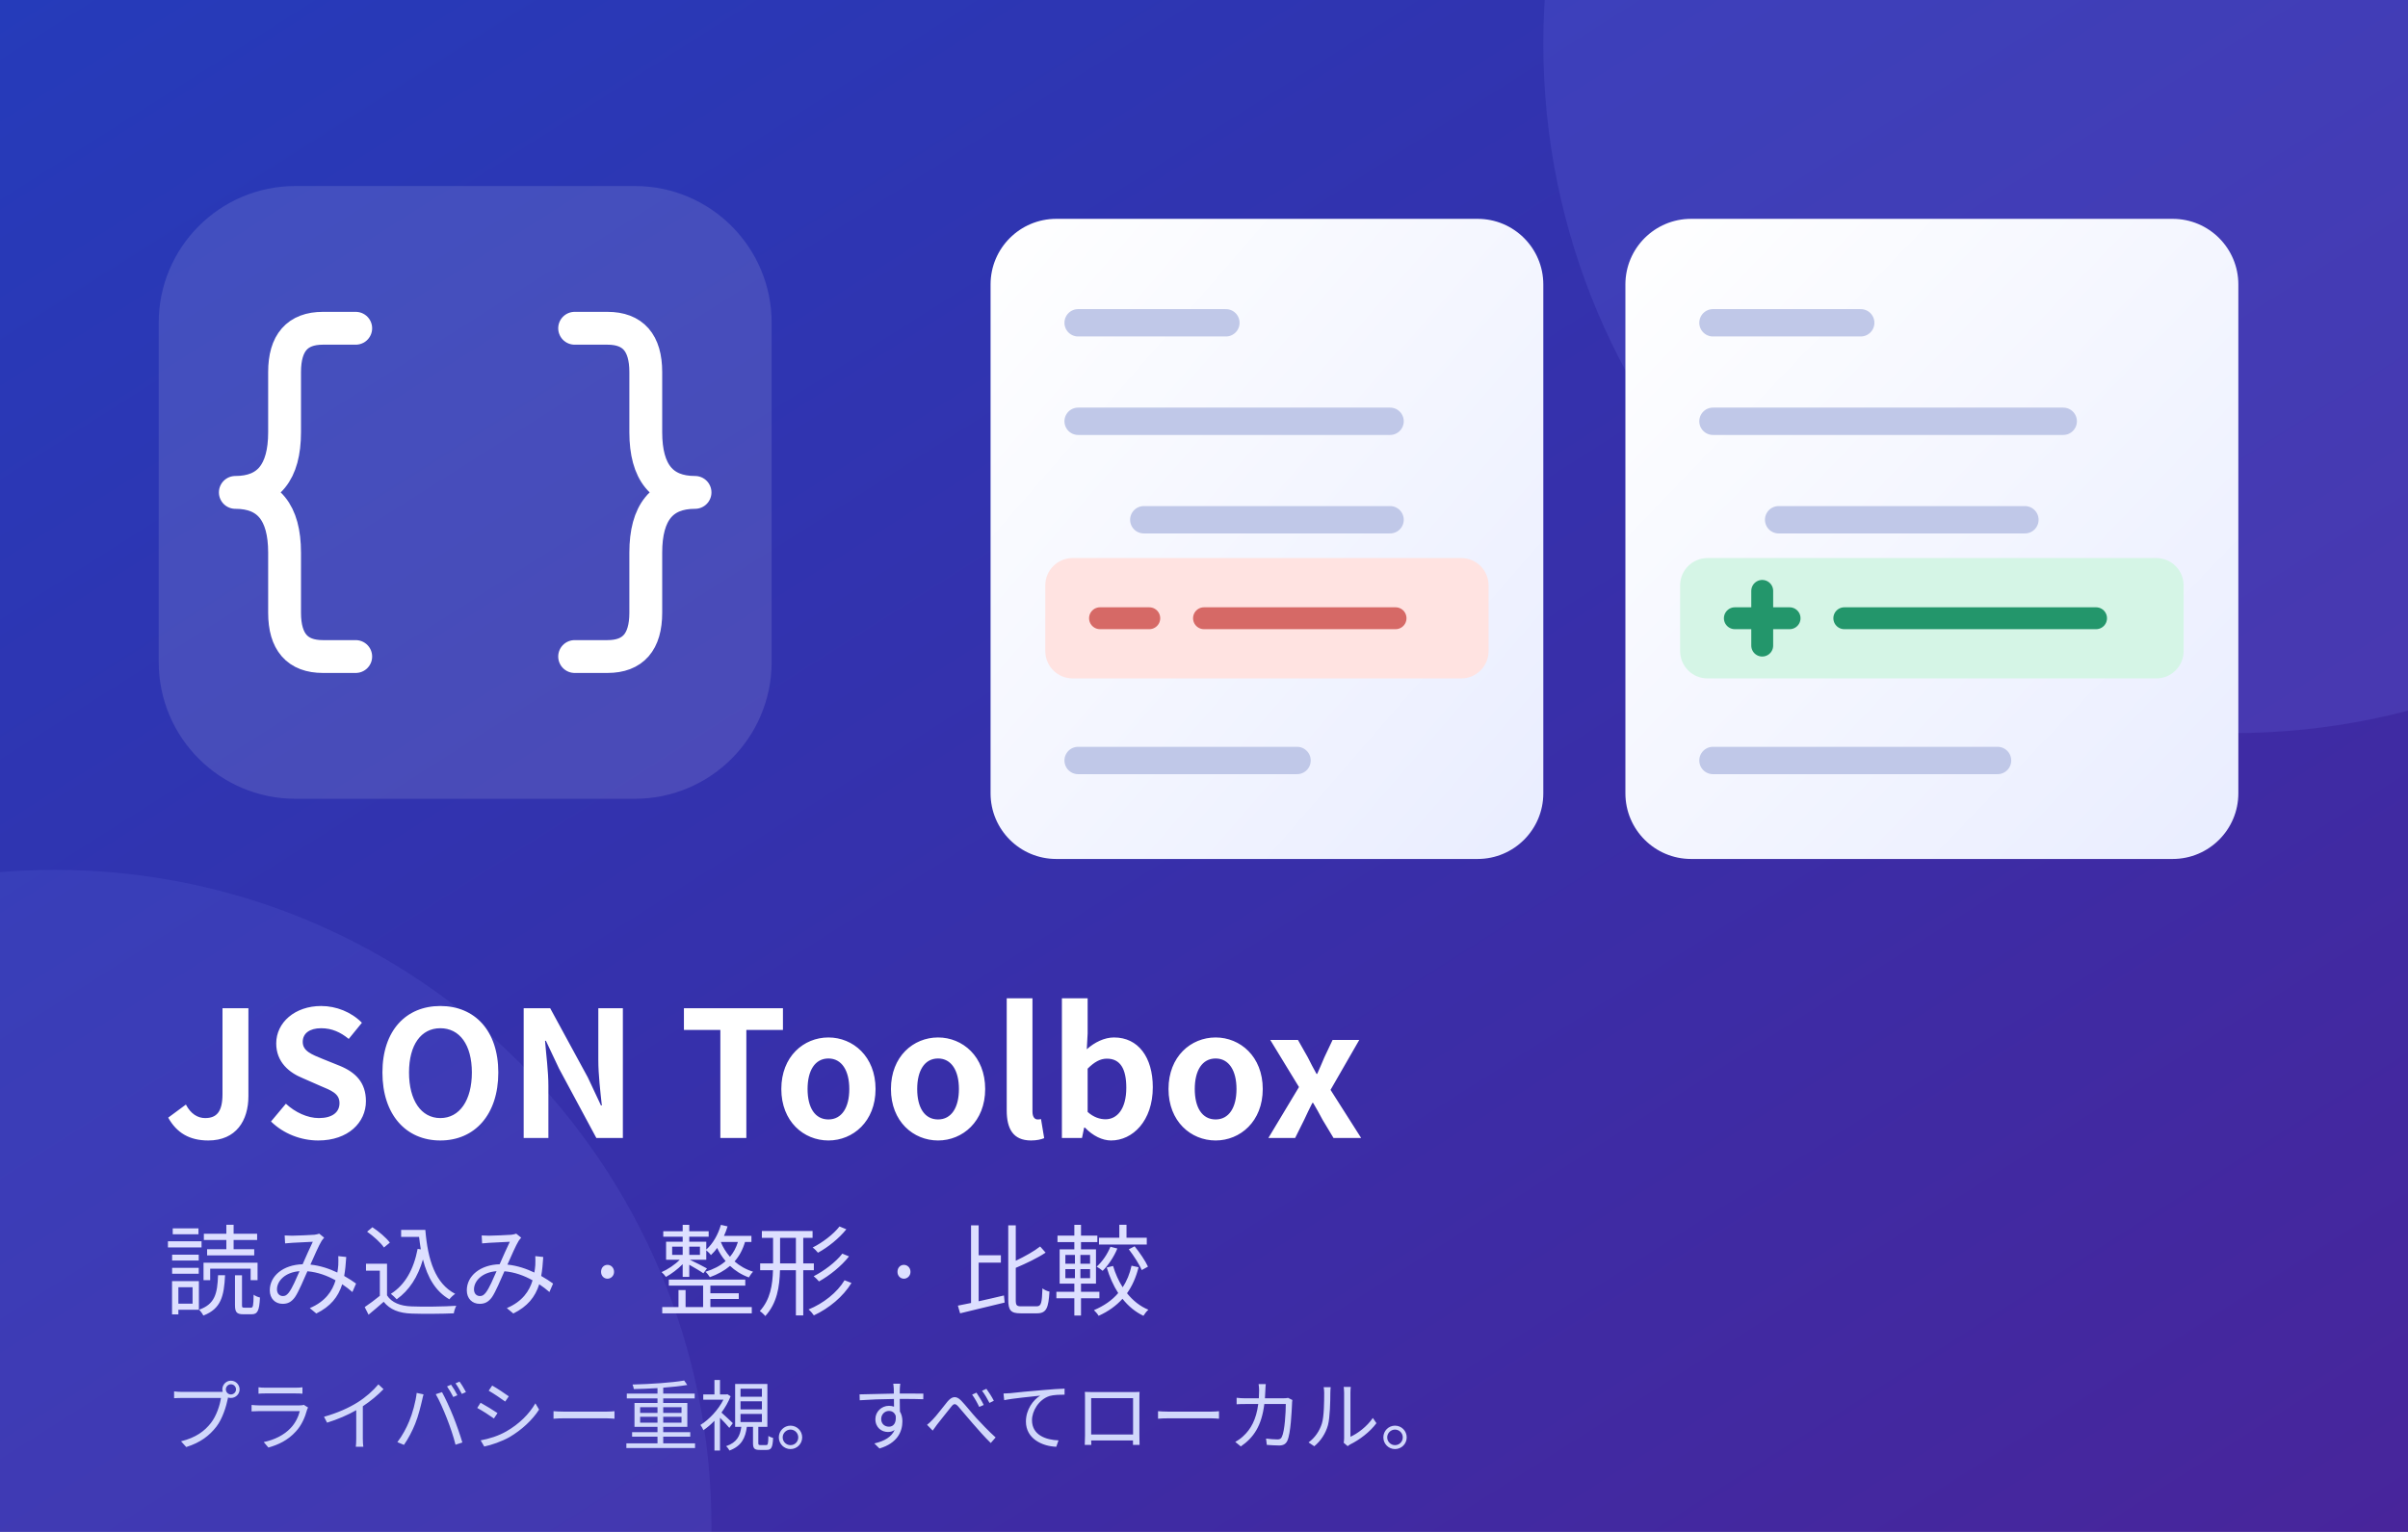
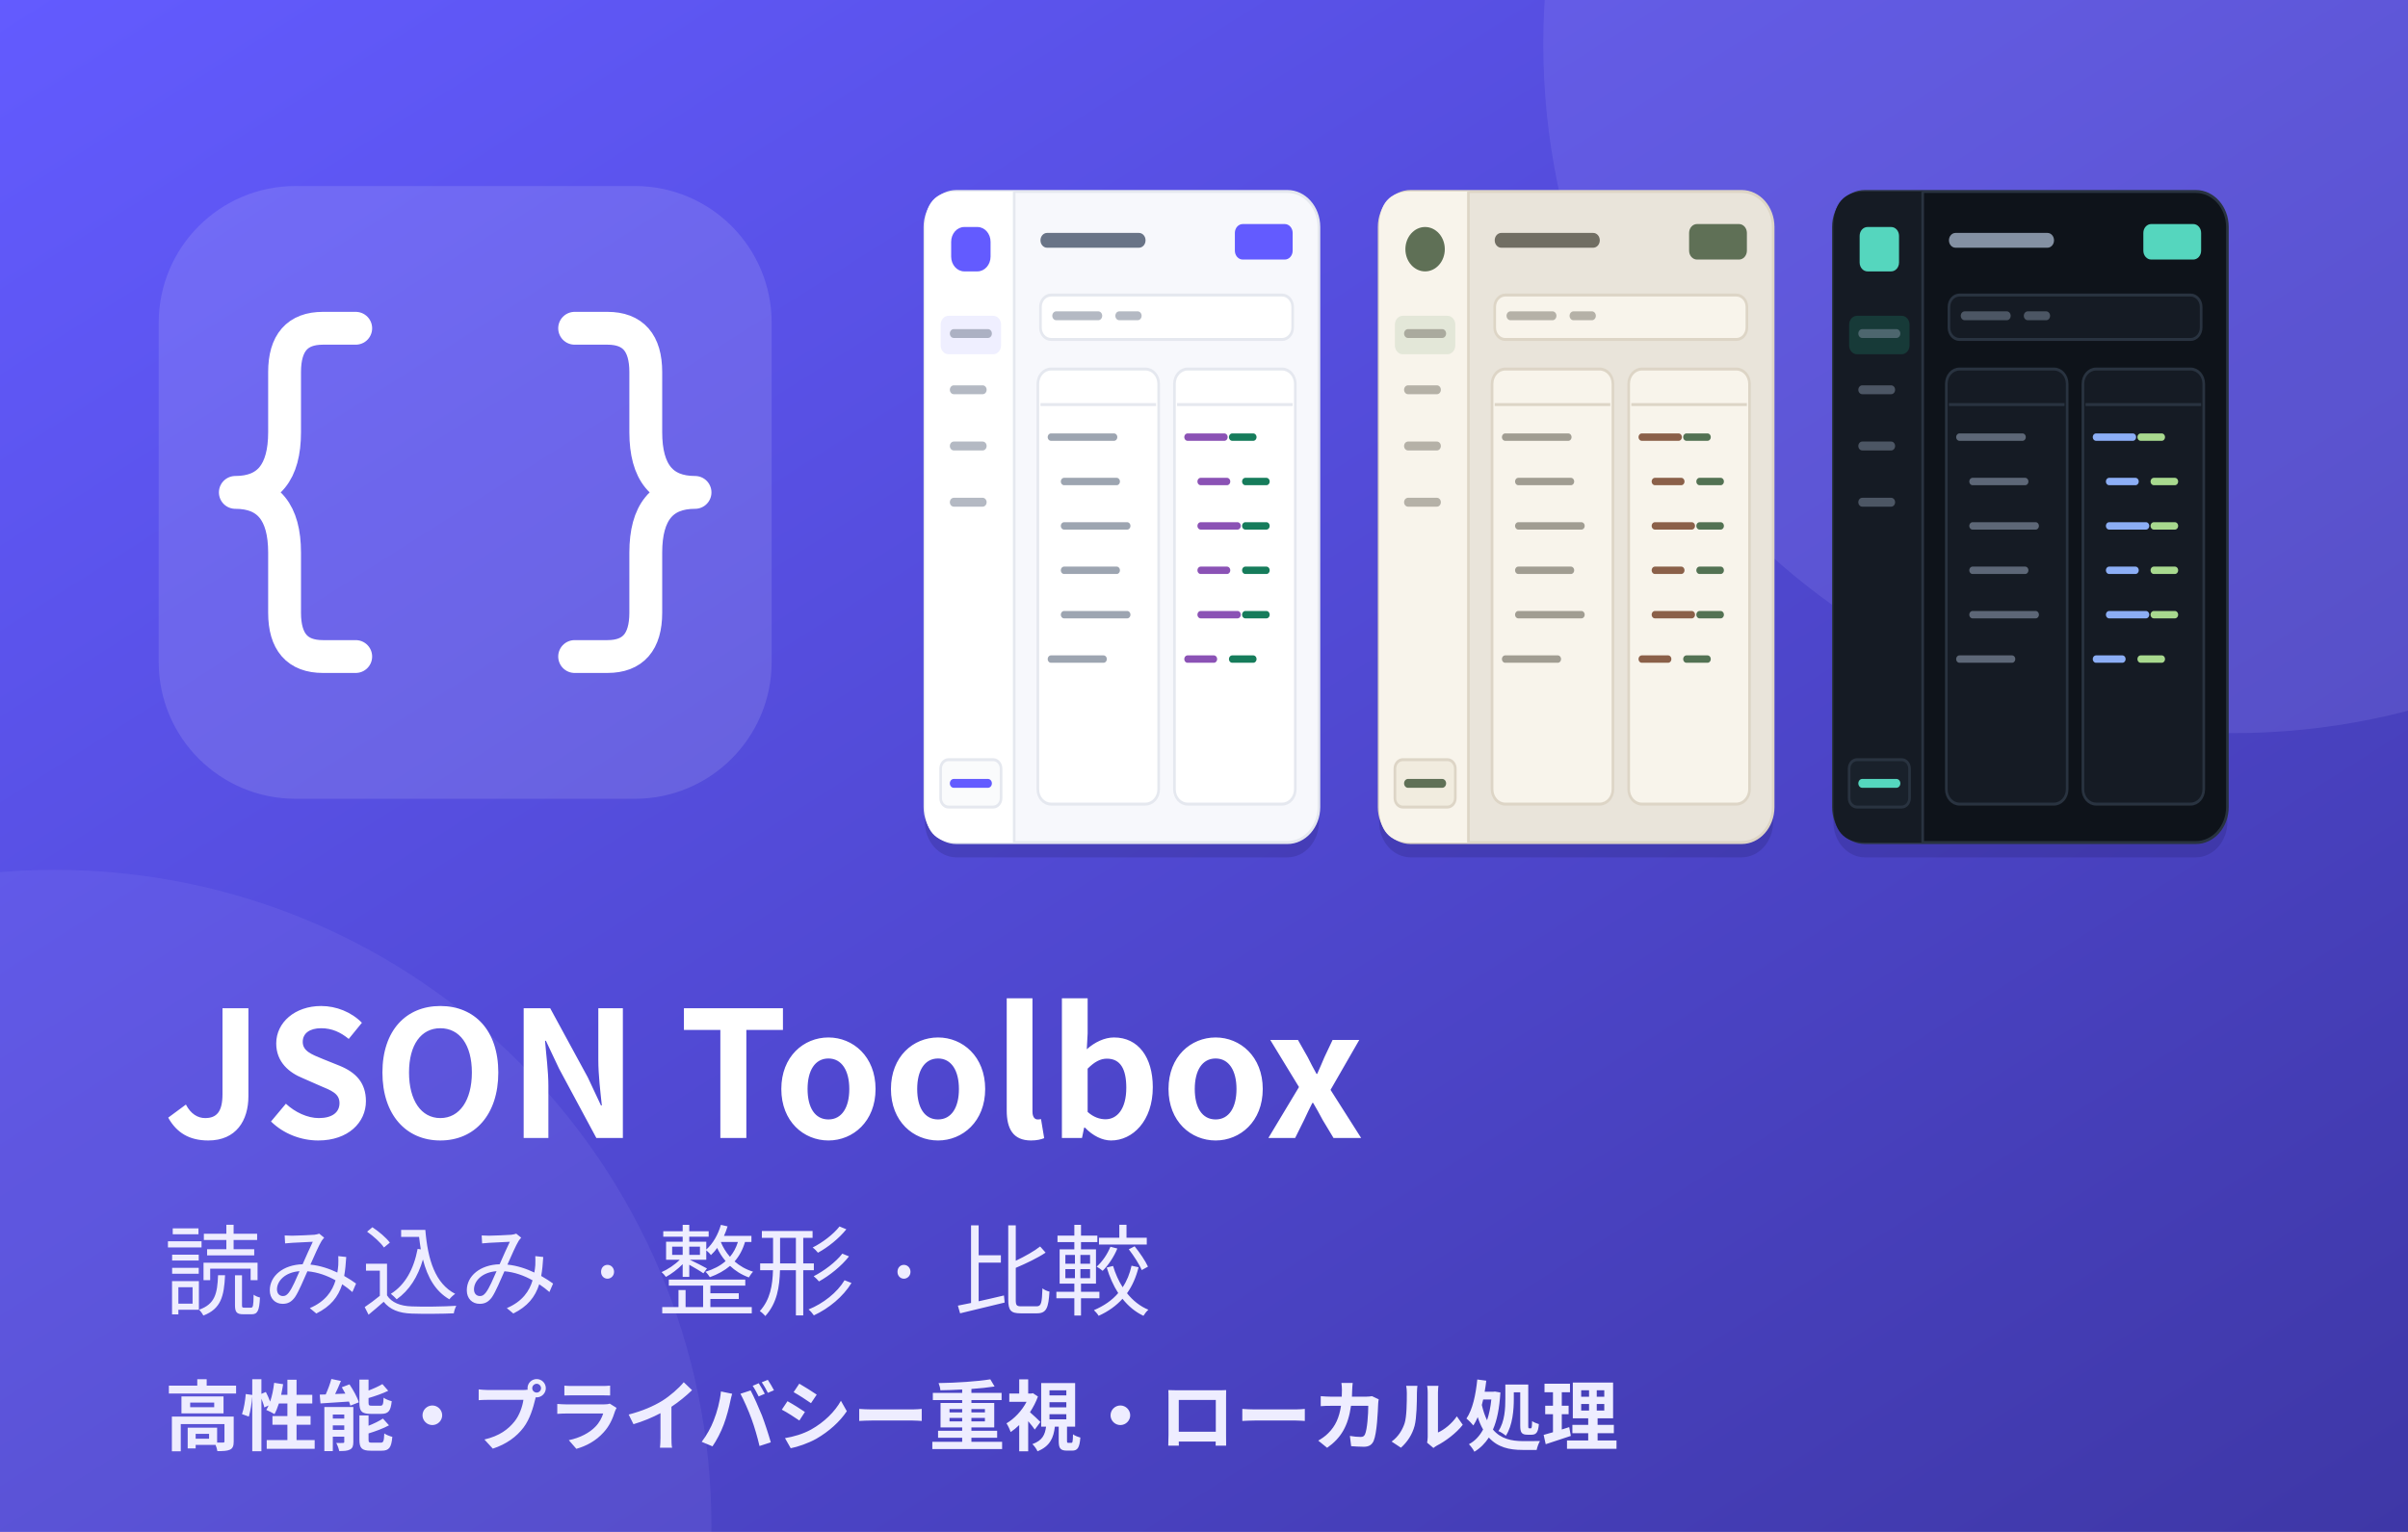
<svg xmlns="http://www.w3.org/2000/svg" width="440" height="280" viewBox="0 0 440 280" lang="ja">
  <defs>
    <linearGradient id="bg" x2="1" y2="1">
-       <stop stop-color="#253bba" />
-       <stop offset="1" stop-color="#48259b" />
-     </linearGradient>
-     <linearGradient id="card" x2="1" y2="1">
-       <stop stop-color="#fff" />
-       <stop offset="1" stop-color="#e9edff" />
+       <stop stop-color="#635bff" />
+       <stop offset="1" stop-color="#3e37a6" />
    </linearGradient>
  </defs>
  <rect width="440" height="280" fill="url(#bg)" />
-   <circle cx="408" cy="8" r="126" fill="#7f85f7" opacity=".15" />
-   <circle cx="10" cy="279" r="120" fill="#818cf8" opacity=".12" />
+   <circle cx="408" cy="8" r="126" fill="#b6b2ff" opacity=".14" />
+   <circle cx="10" cy="279" r="120" fill="#b6b2ff" opacity=".1" />
  <rect x="29" y="34" width="112" height="112" rx="25" fill="#fff" opacity=".12" />
  <g fill="none" stroke="#fff" stroke-width="6" stroke-linecap="round" stroke-linejoin="round">
    <path d="M65 60h-6q-7 0-7 8v11q0 11-9 11 9 0 9 11v11q0 8 7 8h6" />
    <path d="M105 60h6q7 0 7 8v11q0 11 9 11-9 0-9 11v11q0 8-7 8h-6" />
  </g>
-   <g transform="translate(181 40)">
-     <rect width="101" height="117" rx="12" fill="url(#card)" />
-     <rect x="116" width="112" height="117" rx="12" fill="url(#card)" />
-     <g stroke="#c0c8e8" stroke-width="5" stroke-linecap="round">
-       <path d="M16 19h27m-27 18h57m-45 18h45m-45 18h34m-46 26h40" />
-       <path d="M132 19h27m-27 18h64m-52 18h45m-45 18h47m-59 26h52" />
+   <g transform="translate(169 35) scale(0.48 0.5409091)">
+     <g>
+       <rect x="0" y="5" width="150" height="220" rx="12" fill="#17134c" opacity=".18" />
+       <rect width="150" height="220" rx="12" fill="#f7f8fc" stroke="#e5e8ef" />
+       <path d="M12 0h22v220H12q-12 0-12-12V12Q0 0 12 0Z" fill="#ffffff" />
+       <path d="M34 0v220" stroke="#e5e8ef" />
+       <rect x="10" y="12" width="15" height="15" rx="5" fill="#635bff" />
+       <rect x="6" y="42" width="23" height="13" rx="3" fill="#efefff" />
+       <g stroke="#697487" stroke-width="3" stroke-linecap="round" opacity=".5">
+         <path d="M11 48h13M11 67h11M11 86h11M11 105h11" />
+       </g>
+       <rect x="44" y="14" width="40" height="5" rx="2.5" fill="#697487" />
+       <rect x="118" y="11" width="22" height="12" rx="3" fill="#635bff" />
+       <rect x="44" y="35" width="96" height="15" rx="4" fill="#ffffff" stroke="#e5e8ef" />
+       <path d="M50 42h16m8 0h7" stroke="#697487" stroke-width="3" stroke-linecap="round" opacity=".5" />
+       <rect x="43" y="60" width="46" height="147" rx="5" fill="#ffffff" stroke="#e5e8ef" />
+       <rect x="95" y="60" width="46" height="147" rx="5" fill="#ffffff" stroke="#e5e8ef" />
+       <path d="M44 72h44M96 72h44" stroke="#e5e8ef" />
+       <g stroke-width="2.5" stroke-linecap="round">
+         <path d="M48 83h24" stroke="#697487" opacity=".65" />
+         <path d="M100 83h14" stroke="#8b52b5" />
+         <path d="M117 83h8" stroke="#167c5b" />
+         <path d="M53 98h20" stroke="#697487" opacity=".65" />
+         <path d="M105 98h10" stroke="#8b52b5" />
+         <path d="M122 98h8" stroke="#167c5b" />
+         <path d="M53 113h24" stroke="#697487" opacity=".65" />
+         <path d="M105 113h14" stroke="#8b52b5" />
+         <path d="M122 113h8" stroke="#167c5b" />
+         <path d="M53 128h20" stroke="#697487" opacity=".65" />
+         <path d="M105 128h10" stroke="#8b52b5" />
+         <path d="M122 128h8" stroke="#167c5b" />
+         <path d="M53 143h24" stroke="#697487" opacity=".65" />
+         <path d="M105 143h14" stroke="#8b52b5" />
+         <path d="M122 143h8" stroke="#167c5b" />
+         <path d="M48 158h20" stroke="#697487" opacity=".65" />
+         <path d="M100 158h10" stroke="#8b52b5" />
+         <path d="M117 158h8" stroke="#167c5b" />
+       </g>
+       <rect x="6" y="192" width="23" height="16" rx="3" fill="#fafbfc" stroke="#e5e8ef" />
+       <path d="M11 200h13" stroke="#635bff" stroke-width="3" stroke-linecap="round" />
    </g>
-     <rect x="10" y="62" width="81" height="22" rx="5" fill="#ffe3e1" />
-     <path d="M20 73h9m10 0h35" stroke="#d66966" stroke-width="4" stroke-linecap="round" />
-     <rect x="126" y="62" width="92" height="22" rx="5" fill="#d5f5e6" />
-     <path d="M136 73h10m-5-5v10m15-5h46" stroke="#23966b" stroke-width="4" stroke-linecap="round" />
+   </g>
+   <g transform="translate(252 35) scale(0.48 0.5409091)">
+     <g>
+       <rect x="0" y="5" width="150" height="220" rx="12" fill="#17134c" opacity=".18" />
+       <rect width="150" height="220" rx="12" fill="#e9e4da" stroke="#ddd5c6" />
+       <path d="M12 0h22v220H12q-12 0-12-12V12Q0 0 12 0Z" fill="#f8f4eb" />
+       <path d="M34 0v220" stroke="#ddd5c6" />
+       <rect x="10" y="12" width="15" height="15" rx="8" fill="#5f7056" />
+       <rect x="6" y="42" width="23" height="13" rx="3" fill="#e3e7d8" />
+       <g stroke="#716e63" stroke-width="3" stroke-linecap="round" opacity=".5">
+         <path d="M11 48h13M11 67h11M11 86h11M11 105h11" />
+       </g>
+       <rect x="44" y="14" width="40" height="5" rx="2.5" fill="#716e63" />
+       <rect x="118" y="11" width="22" height="12" rx="3" fill="#5f7056" />
+       <rect x="44" y="35" width="96" height="15" rx="4" fill="#f8f4eb" stroke="#ddd5c6" />
+       <path d="M50 42h16m8 0h7" stroke="#716e63" stroke-width="3" stroke-linecap="round" opacity=".5" />
+       <rect x="43" y="60" width="46" height="147" rx="5" fill="#f8f4eb" stroke="#ddd5c6" />
+       <rect x="95" y="60" width="46" height="147" rx="5" fill="#f8f4eb" stroke="#ddd5c6" />
+       <path d="M44 72h44M96 72h44" stroke="#ddd5c6" />
+       <g stroke-width="2.5" stroke-linecap="round">
+         <path d="M48 83h24" stroke="#716e63" opacity=".65" />
+         <path d="M100 83h14" stroke="#8b6049" />
+         <path d="M117 83h8" stroke="#537253" />
+         <path d="M53 98h20" stroke="#716e63" opacity=".65" />
+         <path d="M105 98h10" stroke="#8b6049" />
+         <path d="M122 98h8" stroke="#537253" />
+         <path d="M53 113h24" stroke="#716e63" opacity=".65" />
+         <path d="M105 113h14" stroke="#8b6049" />
+         <path d="M122 113h8" stroke="#537253" />
+         <path d="M53 128h20" stroke="#716e63" opacity=".65" />
+         <path d="M105 128h10" stroke="#8b6049" />
+         <path d="M122 128h8" stroke="#537253" />
+         <path d="M53 143h24" stroke="#716e63" opacity=".65" />
+         <path d="M105 143h14" stroke="#8b6049" />
+         <path d="M122 143h8" stroke="#537253" />
+         <path d="M48 158h20" stroke="#716e63" opacity=".65" />
+         <path d="M100 158h10" stroke="#8b6049" />
+         <path d="M117 158h8" stroke="#537253" />
+       </g>
+       <rect x="6" y="192" width="23" height="16" rx="3" fill="#f1ecdf" stroke="#ddd5c6" />
+       <path d="M11 200h13" stroke="#5f7056" stroke-width="3" stroke-linecap="round" />
+     </g>
+   </g>
+   <g transform="translate(335 35) scale(0.48 0.5409091)">
+     <g>
+       <rect x="0" y="5" width="150" height="220" rx="12" fill="#17134c" opacity=".18" />
+       <rect width="150" height="220" rx="12" fill="#0e131a" stroke="#293340" />
+       <path d="M12 0h22v220H12q-12 0-12-12V12Q0 0 12 0Z" fill="#151b24" />
+       <path d="M34 0v220" stroke="#293340" />
+       <rect x="10" y="12" width="15" height="15" rx="3" fill="#55d6be" />
+       <rect x="6" y="42" width="23" height="13" rx="3" fill="#173a38" />
+       <g stroke="#8491a3" stroke-width="3" stroke-linecap="round" opacity=".5">
+         <path d="M11 48h13M11 67h11M11 86h11M11 105h11" />
+       </g>
+       <rect x="44" y="14" width="40" height="5" rx="2.5" fill="#8491a3" />
+       <rect x="118" y="11" width="22" height="12" rx="3" fill="#55d6be" />
+       <rect x="44" y="35" width="96" height="15" rx="4" fill="#151b24" stroke="#293340" />
+       <path d="M50 42h16m8 0h7" stroke="#8491a3" stroke-width="3" stroke-linecap="round" opacity=".5" />
+       <rect x="43" y="60" width="46" height="147" rx="5" fill="#151b24" stroke="#293340" />
+       <rect x="95" y="60" width="46" height="147" rx="5" fill="#151b24" stroke="#293340" />
+       <path d="M44 72h44M96 72h44" stroke="#293340" />
+       <g stroke-width="2.5" stroke-linecap="round">
+         <path d="M48 83h24" stroke="#8491a3" opacity=".65" />
+         <path d="M100 83h14" stroke="#8caef5" />
+         <path d="M117 83h8" stroke="#a8d98e" />
+         <path d="M53 98h20" stroke="#8491a3" opacity=".65" />
+         <path d="M105 98h10" stroke="#8caef5" />
+         <path d="M122 98h8" stroke="#a8d98e" />
+         <path d="M53 113h24" stroke="#8491a3" opacity=".65" />
+         <path d="M105 113h14" stroke="#8caef5" />
+         <path d="M122 113h8" stroke="#a8d98e" />
+         <path d="M53 128h20" stroke="#8491a3" opacity=".65" />
+         <path d="M105 128h10" stroke="#8caef5" />
+         <path d="M122 128h8" stroke="#a8d98e" />
+         <path d="M53 143h24" stroke="#8491a3" opacity=".65" />
+         <path d="M105 143h14" stroke="#8caef5" />
+         <path d="M122 143h8" stroke="#a8d98e" />
+         <path d="M48 158h20" stroke="#8491a3" opacity=".65" />
+         <path d="M100 158h10" stroke="#8caef5" />
+         <path d="M117 158h8" stroke="#a8d98e" />
+       </g>
+       <rect x="6" y="192" width="23" height="16" rx="3" fill="#19212b" stroke="#293340" />
+       <path d="M11 200h13" stroke="#55d6be" stroke-width="3" stroke-linecap="round" />
+     </g>
  </g>
  <text x="30" y="208" fill="#fff" font-family="Noto Sans CJK JP, Yu Gothic, sans-serif" font-size="32" font-weight="700" direction="ltr" unicode-bidi="isolate" text-anchor="start" data-max-width="380" data-min-x="29" data-max-x="411">JSON Toolbox</text>
-   <text x="30" y="239" fill="#dddfff" font-family="Noto Sans CJK JP, Yu Gothic, sans-serif" font-size="18" font-weight="400" direction="ltr" unicode-bidi="isolate" text-anchor="start" data-max-width="380" data-min-x="29" data-max-x="411">読み込み · 整形 · 比較</text>
-   <text x="30" y="264" fill="#d1d8fb" font-family="Noto Sans CJK JP, Yu Gothic, sans-serif" font-size="14" font-weight="400" direction="ltr" unicode-bidi="isolate" text-anchor="start" data-max-width="380" data-min-x="29" data-max-x="411">プライバシー重視。すべてローカル。</text>
+   <text x="30" y="239" fill="#eeedff" font-family="Noto Sans CJK JP, Yu Gothic, sans-serif" font-size="18" font-weight="400" direction="ltr" unicode-bidi="isolate" text-anchor="start" data-max-width="380" data-min-x="29" data-max-x="411">読み込み · 整形 · 比較</text>
+   <text x="30" y="264" fill="#eeedff" font-family="Noto Sans CJK JP, Yu Gothic, sans-serif" font-size="14" font-weight="600" direction="ltr" unicode-bidi="isolate" text-anchor="start" data-max-width="380" data-min-x="29" data-max-x="411">高性能・プライバシー重視・ローカル処理</text>
</svg>
